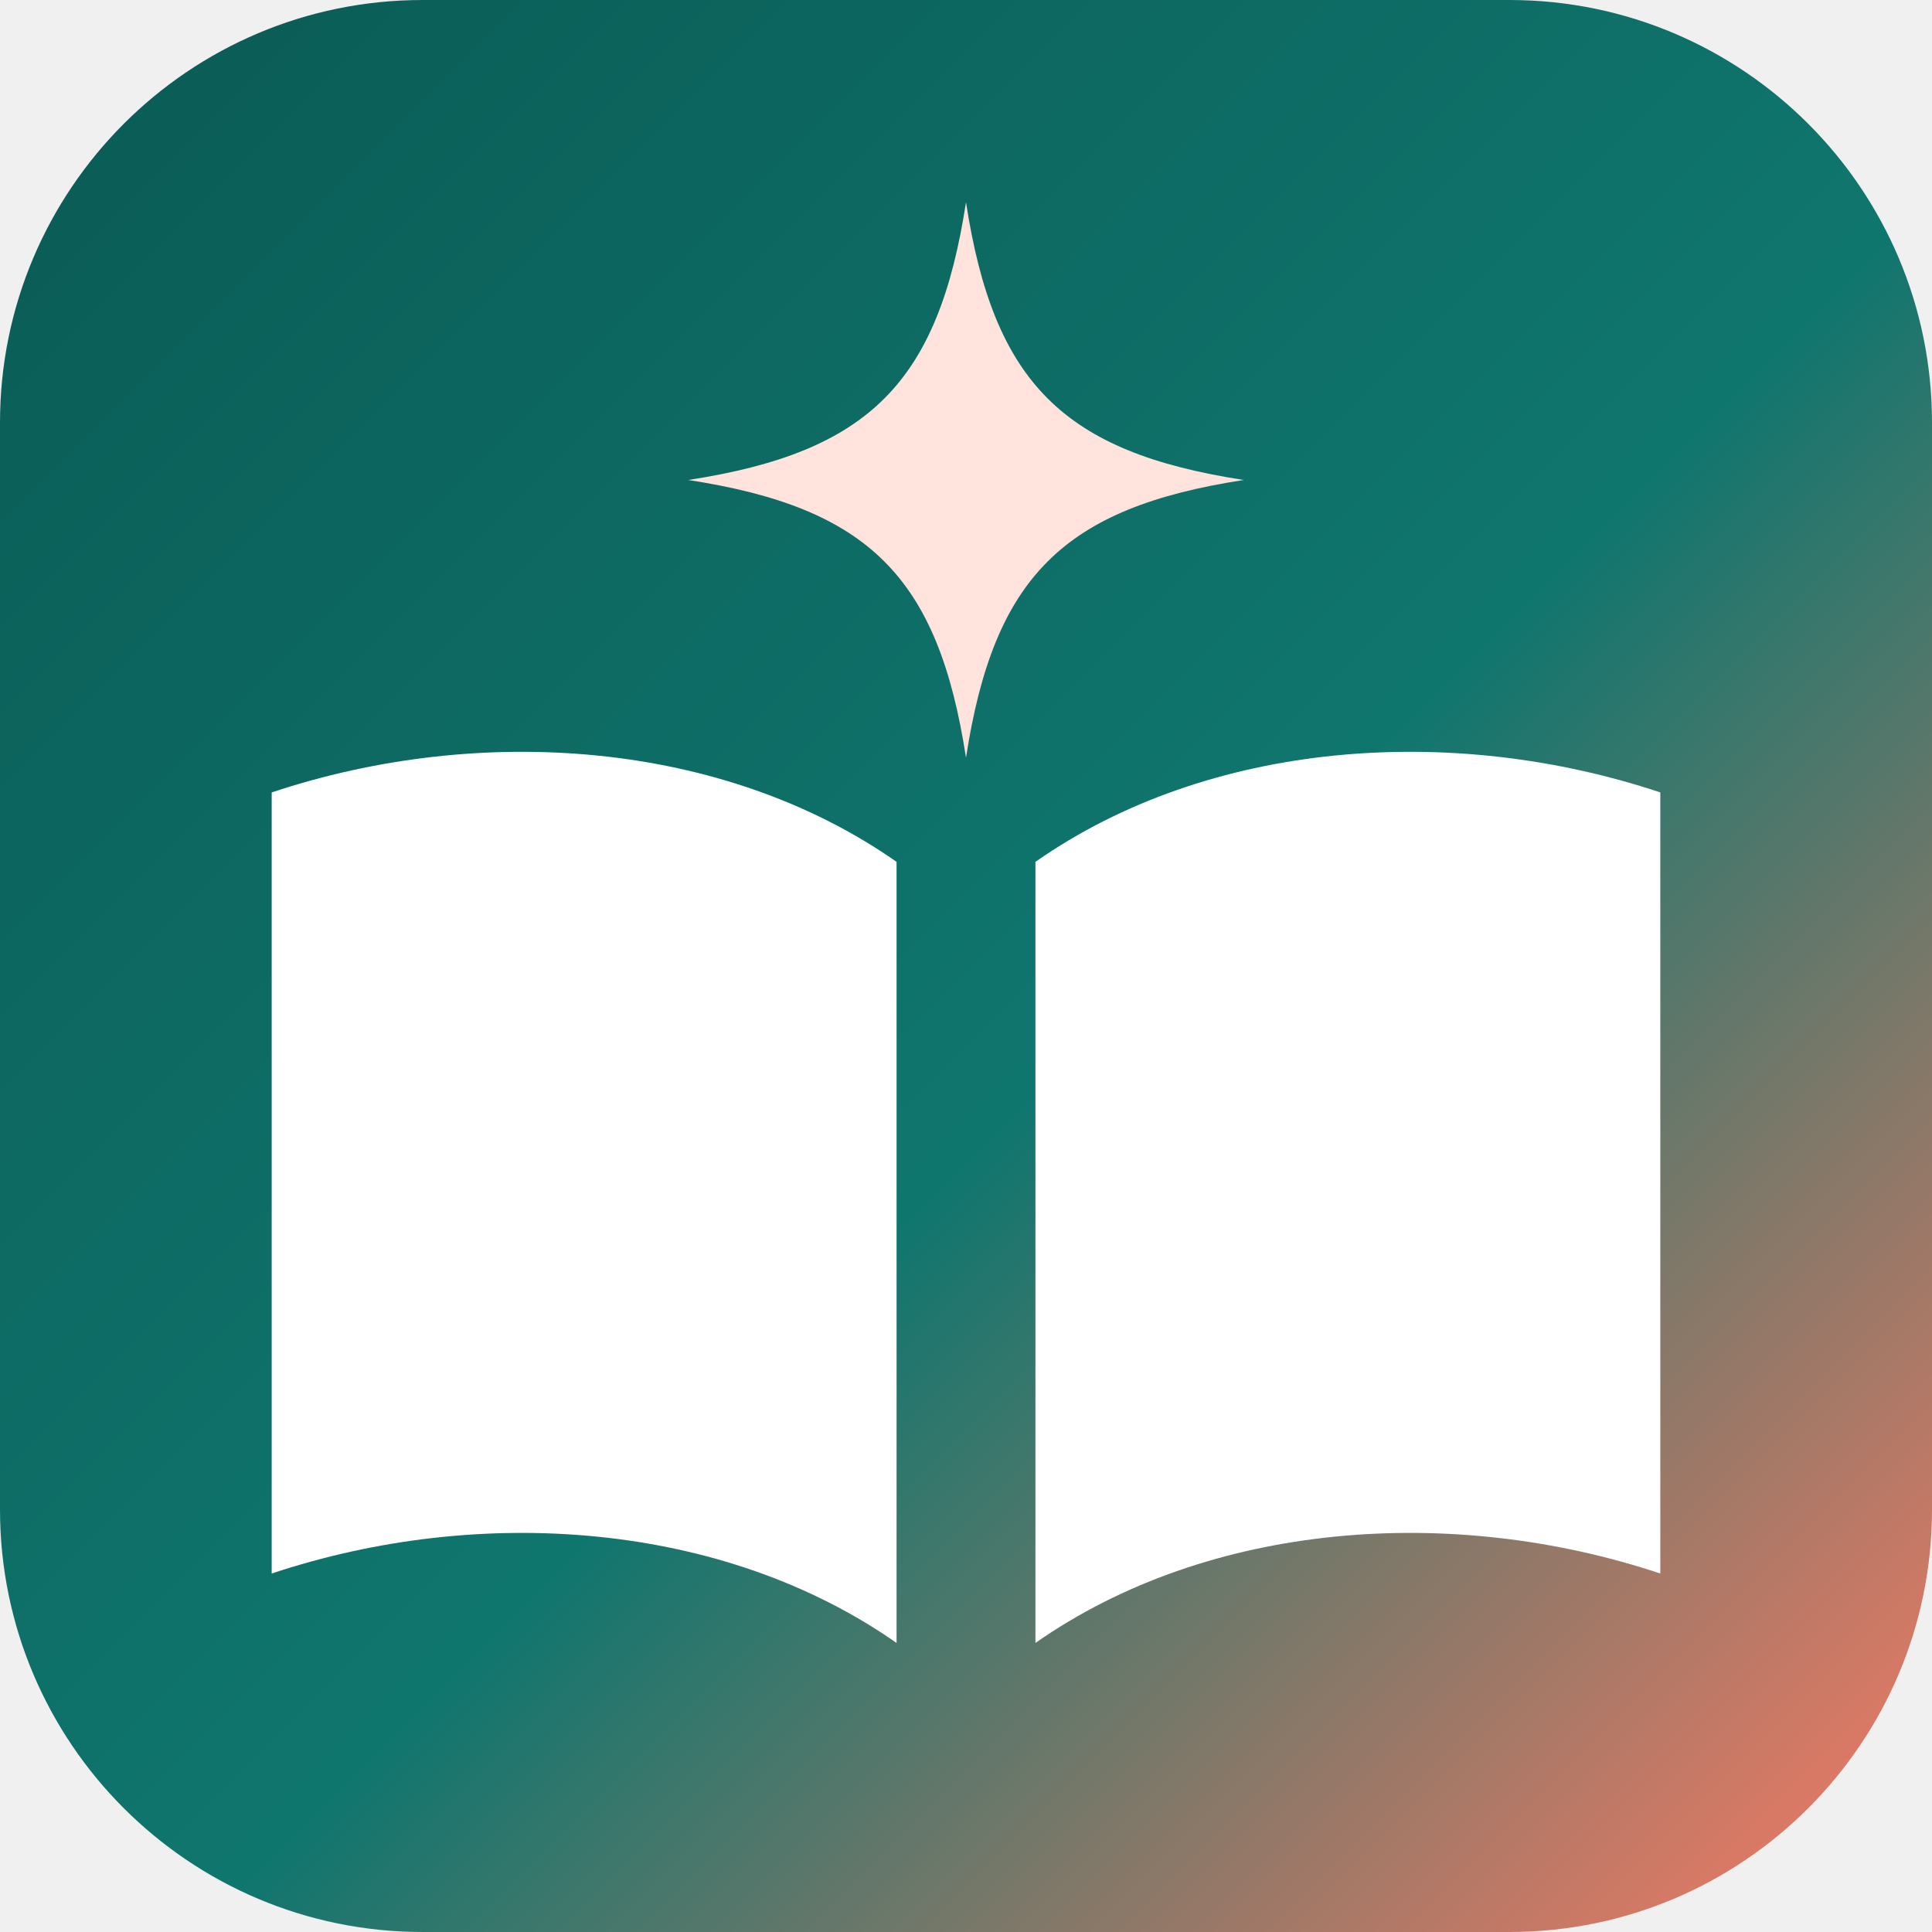
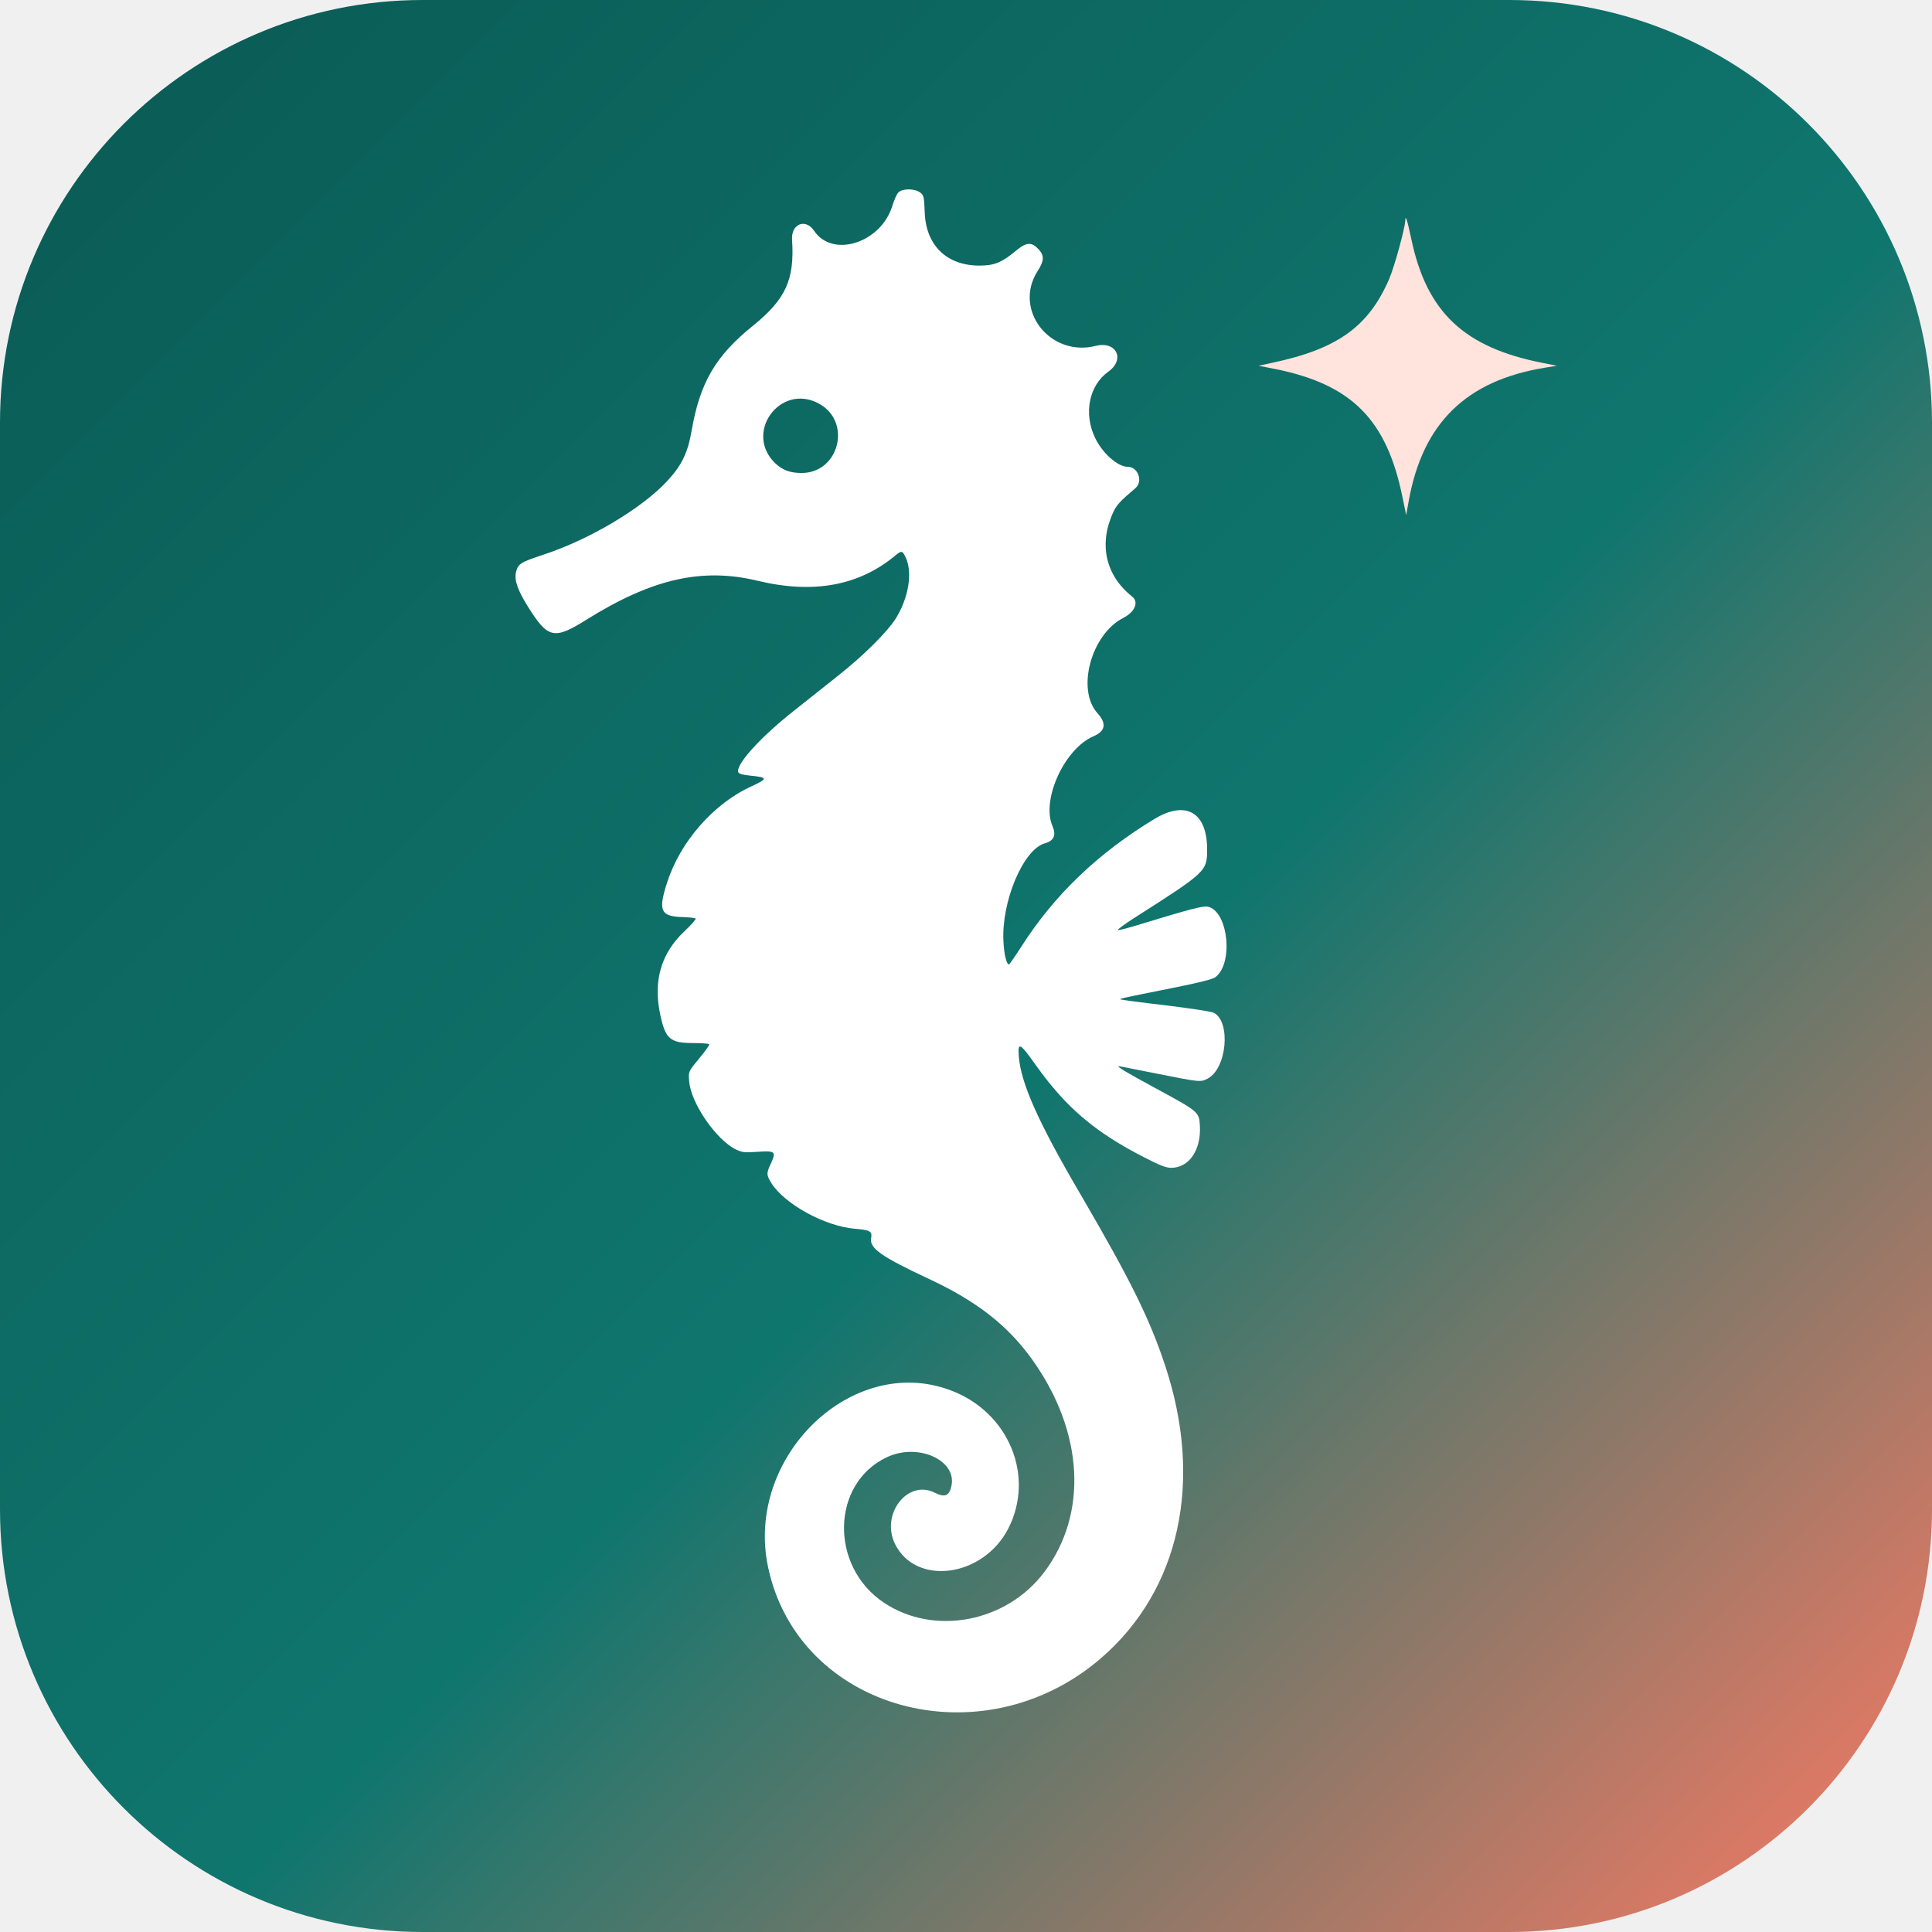
<svg xmlns="http://www.w3.org/2000/svg" viewBox="0 0 64 64">
  <defs>
    <linearGradient id="g" x1="0" y1="0" x2="1" y2="1">
      <stop offset="0" stop-color="#0a5a54" />
      <stop offset=".55" stop-color="#0f766e" />
      <stop offset="1" stop-color="#ff7a63" />
    </linearGradient>
  </defs>
  <rect width="64" height="64" rx="14" fill="url(#g)" />
-   <g transform="translate(-4.8 -0.2) scale(1.15)">
-     <path d="M30 25C25 21.5 18 21 12 23v22.5c6-2 13-1.5 18 2z" fill="#fff" />
-     <path d="M34 25c5-3.5 12-4 18-2v22.5c-6-2-13-1.5-18 2z" fill="#fff" />
-     <path d="M32 6c.8 5.2 2.8 7.2 8 8-5.2.8-7.2 2.8-8 8-.8-5.2-2.8-7.2-8-8 5.2-.8 7.2-2.8 8-8z" fill="#ffe3dc" />
+   <g transform="scale(.051037) translate(0 1254) scale(.1 -.1)">
+     <path fill="#fff" d="M5831 11291 c-10 -10 -28 -49 -39 -87 -74 -241 -388 -341 -508 -162 -56 83 -150 45 -143 -59 17 -260 -41 -385 -257 -560 -239 -193 -340 -366 -394 -673 -25 -149 -65 -231 -161 -334 -165 -177 -503 -378 -801 -476 -149 -49 -164 -59 -178 -110 -14 -52 8 -117 75 -225 132 -211 170 -220 385 -85 422 263 746 337 1105 251 364 -88 662 -33 898 165 39 32 45 31 67 -18 43 -94 18 -252 -60 -383 -53 -90 -215 -251 -388 -387 -85 -68 -212 -168 -281 -223 -217 -171 -377 -349 -359 -397 5 -11 27 -17 75 -22 118 -12 120 -19 10 -70 -246 -112 -462 -360 -547 -624 -58 -180 -43 -218 89 -224 49 -1 93 -6 96 -10 4 -4 -28 -41 -72 -82 -152 -143 -204 -321 -158 -540 34 -160 64 -186 214 -186 55 0 102 -4 105 -8 2 -4 -27 -46 -66 -92 -70 -85 -70 -85 -65 -147 11 -143 175 -381 304 -444 40 -19 55 -21 138 -15 116 8 124 2 90 -73 -32 -67 -31 -77 3 -132 86 -135 345 -277 537 -294 106 -9 117 -16 109 -64 -10 -63 68 -118 367 -258 319 -148 521 -306 682 -532 331 -466 360 -996 75 -1375 -245 -326 -714 -416 -1040 -199 -355 236 -344 775 19 945 199 94 452 -17 419 -184 -13 -67 -43 -80 -108 -47 -177 90 -355 -140 -258 -334 137 -273 570 -214 733 99 177 342 5 759 -373 900 -640 241 -1335 -432 -1185 -1146 196 -933 1390 -1259 2162 -592 510 441 665 1146 416 1897 -100 304 -227 560 -551 1115 -272 464 -384 716 -399 889 -8 101 5 95 107 -48 197 -278 386 -439 707 -603 100 -52 143 -68 174 -68 117 0 196 116 187 273 -5 90 -6 91 -290 245 -194 105 -255 142 -235 142 2 0 102 -20 223 -44 306 -61 305 -61 352 -37 124 63 153 368 41 427 -17 9 -145 28 -315 49 -157 18 -288 36 -291 38 -5 6 -7 5 345 76 166 33 252 55 270 68 120 89 84 429 -48 458 -31 7 -124 -18 -429 -111 -79 -25 -149 -43 -155 -41 -6 2 38 35 97 73 481 307 482 308 482 454 -1 238 -138 317 -341 195 -367 -222 -651 -494 -864 -828 -41 -64 -78 -117 -81 -117 -16 0 -32 65 -36 150 -14 257 128 596 268 636 60 17 76 53 50 113 -73 171 78 501 266 582 78 33 87 83 27 149 -139 153 -42 512 166 619 77 39 104 104 57 140 -172 137 -217 341 -121 547 22 47 44 71 143 155 52 44 18 139 -49 139 -65 0 -167 90 -213 190 -75 157 -38 339 87 428 111 80 52 200 -82 167 -297 -75 -538 235 -377 486 42 65 44 99 8 139 -48 52 -80 50 -152 -10 -90 -75 -139 -94 -236 -94 -212 1 -346 133 -353 347 -4 101 -6 109 -29 127 -34 27 -115 28 -142 1z m-517 -1370 c217 -116 134 -451 -111 -451 -75 0 -125 19 -171 63 -206 197 32 523 282 388z" />
+     <path fill="#ffe3dc" d="M9121 11108 c-2 -51 -70 -298 -104 -378 -135 -312 -337 -456 -765 -546 l-83 -18 108 -21 c499 -101 725 -330 827 -837 l23 -111 17 94 c91 503 372 778 881 862 l80 13 -90 18 c-512 100 -755 329 -855 806 -26 123 -38 160 -39 118z" />
  </g>
</svg>
